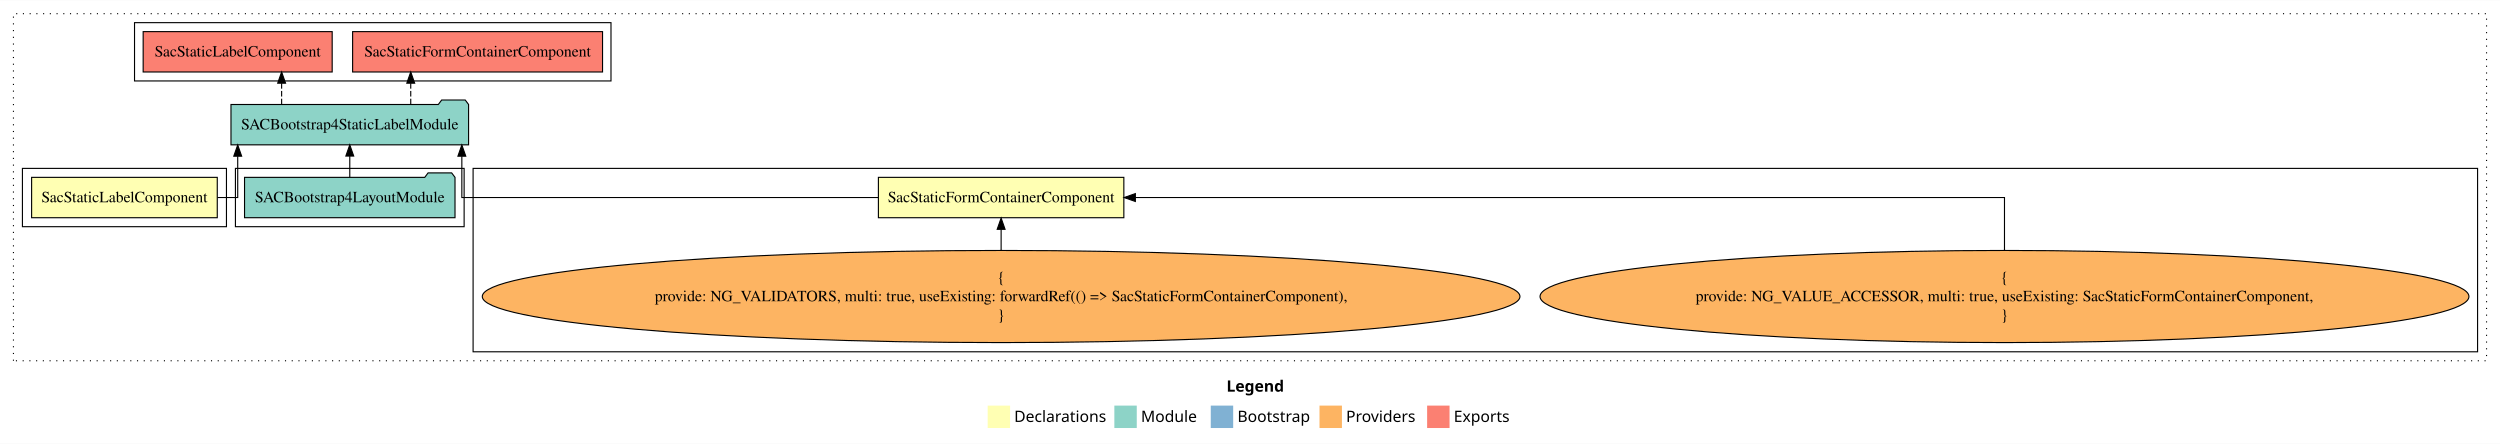
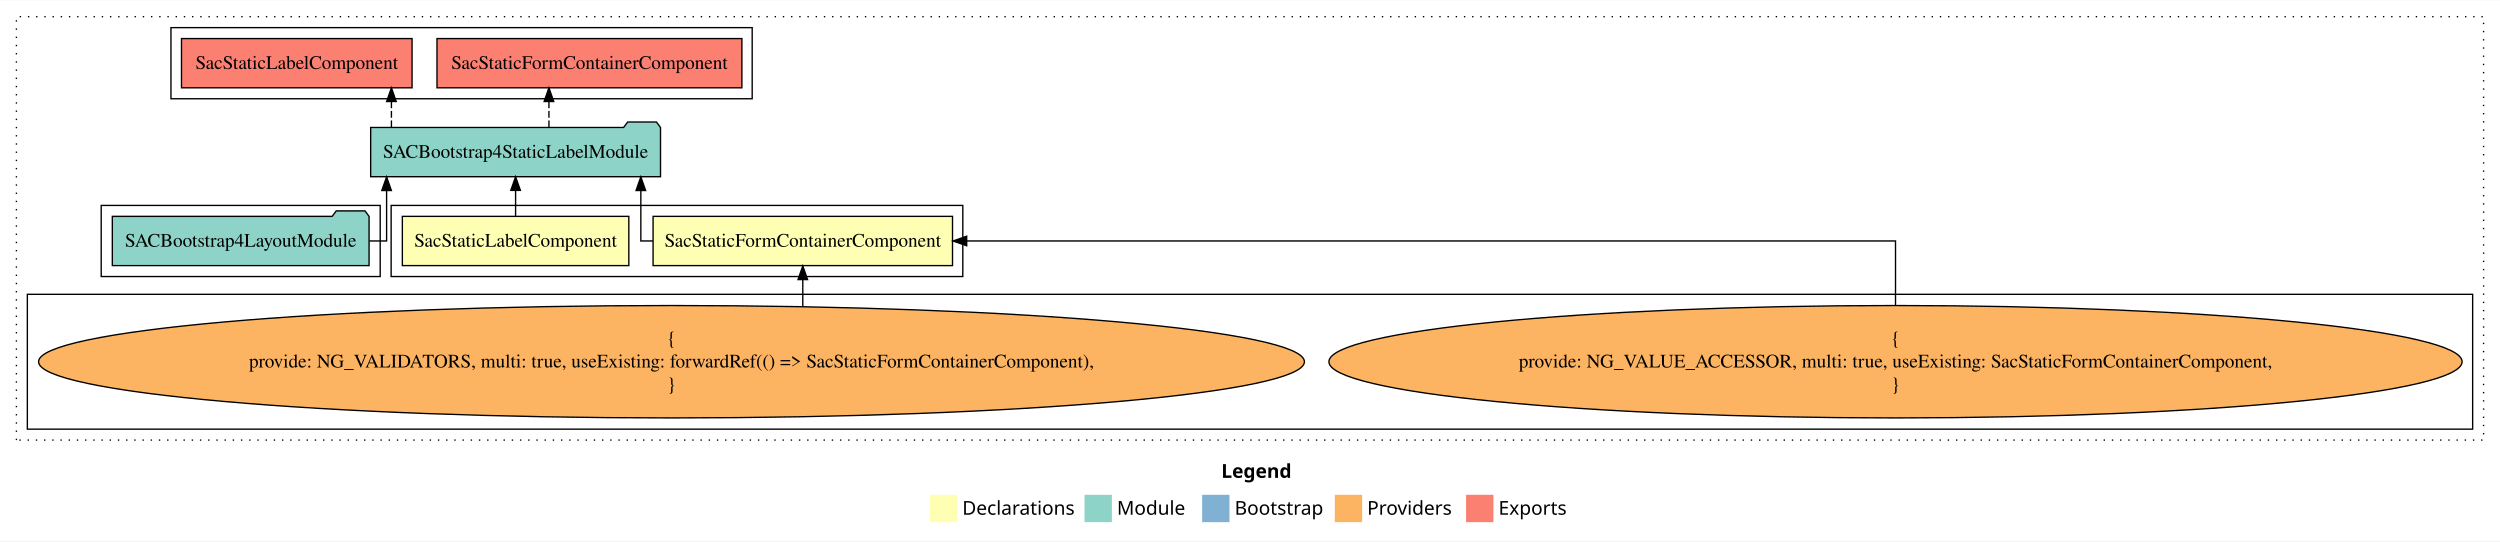
- <svg xmlns="http://www.w3.org/2000/svg" width="2230pt" height="396pt" viewBox="0.00 0.00 2230.00 395.59">
+ <svg xmlns="http://www.w3.org/2000/svg" width="1828pt" height="396pt" viewBox="0.00 0.00 1828.00 395.59">
  <g id="graph0" class="graph" transform="scale(1 1) rotate(0) translate(4 391.59)">
-     <polygon fill="white" stroke="transparent" points="-4,4 -4,-391.59 2226,-391.59 2226,4 -4,4" />
-     <text text-anchor="start" x="1090.01" y="-42.4" font-family="Times-12" font-weight="bold" font-size="14.00">Legend</text>
-     <polygon fill="#ffffb3" stroke="transparent" points="877,-10 877,-30 897,-30 897,-10 877,-10" />
-     <text text-anchor="start" x="900.63" y="-15.4" font-family="Times-12" font-size="14.00">  Declarations</text>
-     <polygon fill="#8dd3c7" stroke="transparent" points="990,-10 990,-30 1010,-30 1010,-10 990,-10" />
-     <text text-anchor="start" x="1013.73" y="-15.4" font-family="Times-12" font-size="14.00">  Module</text>
-     <polygon fill="#80b1d3" stroke="transparent" points="1076,-10 1076,-30 1096,-30 1096,-10 1076,-10" />
-     <text text-anchor="start" x="1099.78" y="-15.4" font-family="Times-12" font-size="14.00">  Bootstrap</text>
-     <polygon fill="#fdb462" stroke="transparent" points="1173,-10 1173,-30 1193,-30 1193,-10 1173,-10" />
-     <text text-anchor="start" x="1196.67" y="-15.4" font-family="Times-12" font-size="14.00">  Providers</text>
-     <polygon fill="#fb8072" stroke="transparent" points="1269,-10 1269,-30 1289,-30 1289,-10 1269,-10" />
-     <text text-anchor="start" x="1292.73" y="-15.4" font-family="Times-12" font-size="14.00">  Exports</text>
+     <polygon fill="white" stroke="transparent" points="-4,4 -4,-391.59 1824,-391.59 1824,4 -4,4" />
+     <text text-anchor="start" x="889.01" y="-42.4" font-family="Times-12" font-weight="bold" font-size="14.00">Legend</text>
+     <polygon fill="#ffffb3" stroke="transparent" points="676,-10 676,-30 696,-30 696,-10 676,-10" />
+     <text text-anchor="start" x="699.63" y="-15.4" font-family="Times-12" font-size="14.00">  Declarations</text>
+     <polygon fill="#8dd3c7" stroke="transparent" points="789,-10 789,-30 809,-30 809,-10 789,-10" />
+     <text text-anchor="start" x="812.73" y="-15.4" font-family="Times-12" font-size="14.00">  Module</text>
+     <polygon fill="#80b1d3" stroke="transparent" points="875,-10 875,-30 895,-30 895,-10 875,-10" />
+     <text text-anchor="start" x="898.78" y="-15.4" font-family="Times-12" font-size="14.00">  Bootstrap</text>
+     <polygon fill="#fdb462" stroke="transparent" points="972,-10 972,-30 992,-30 992,-10 972,-10" />
+     <text text-anchor="start" x="995.67" y="-15.4" font-family="Times-12" font-size="14.00">  Providers</text>
+     <polygon fill="#fb8072" stroke="transparent" points="1068,-10 1068,-30 1088,-30 1088,-10 1068,-10" />
+     <text text-anchor="start" x="1091.73" y="-15.4" font-family="Times-12" font-size="14.00">  Exports</text>
    <g id="clust1" class="cluster">
-       <polygon fill="none" stroke="black" stroke-dasharray="1,5" points="8,-70 8,-379.59 2214,-379.59 2214,-70 8,-70" />
+       <polygon fill="none" stroke="black" stroke-dasharray="1,5" points="8,-70 8,-379.59 1812,-379.59 1812,-70 8,-70" />
+     </g>
+     <g id="clust2" class="cluster">
+       <polygon fill="none" stroke="black" points="282,-189.59 282,-241.59 700,-241.59 700,-189.59 282,-189.59" />
    </g>
    <g id="clust3" class="cluster">
-       <polygon fill="none" stroke="black" points="418,-78 418,-241.59 2206,-241.59 2206,-78 418,-78" />
+       <polygon fill="none" stroke="black" points="16,-78 16,-176.59 1804,-176.59 1804,-78 16,-78" />
+     </g>
+     <g id="clust6" class="cluster">
+       <polygon fill="none" stroke="black" points="121,-319.59 121,-371.59 546,-371.59 546,-319.59 121,-319.59" />
    </g>
    <g id="clust5" class="cluster">
-       <polygon fill="none" stroke="black" points="206,-189.59 206,-241.59 410,-241.59 410,-189.59 206,-189.59" />
-     </g>
-     <g id="clust6" class="cluster">
-       <polygon fill="none" stroke="black" points="116,-319.59 116,-371.59 541,-371.59 541,-319.59 116,-319.59" />
-     </g>
-     <g id="clust2" class="cluster">
-       <polygon fill="none" stroke="black" points="16,-189.59 16,-241.59 198,-241.59 198,-189.59 16,-189.59" />
+       <polygon fill="none" stroke="black" points="70,-189.59 70,-241.59 274,-241.59 274,-189.59 70,-189.59" />
    </g>
    <g id="node1" class="node">
-       <polygon fill="#ffffb3" stroke="black" points="998.47,-233.59 779.53,-233.59 779.53,-197.59 998.47,-197.59 998.47,-233.59" />
-       <text text-anchor="middle" x="889" y="-211.39" font-family="Times,serif" font-size="14.00">SacStaticFormContainerComponent</text>
+       <polygon fill="#ffffb3" stroke="black" points="692.47,-233.59 473.53,-233.59 473.53,-197.59 692.47,-197.59 692.47,-233.59" />
+       <text text-anchor="middle" x="583" y="-211.39" font-family="Times,serif" font-size="14.00">SacStaticFormContainerComponent</text>
    </g>
    <g id="node3" class="node">
-       <polygon fill="#8dd3c7" stroke="black" points="413.97,-298.59 410.97,-302.59 389.97,-302.59 386.97,-298.59 202.03,-298.59 202.03,-262.59 413.97,-262.59 413.97,-298.59" />
-       <text text-anchor="middle" x="308" y="-276.39" font-family="Times,serif" font-size="14.00">SACBootstrap4StaticLabelModule</text>
+       <polygon fill="#8dd3c7" stroke="black" points="478.97,-298.59 475.97,-302.59 454.97,-302.59 451.97,-298.59 267.03,-298.59 267.03,-262.59 478.97,-262.59 478.97,-298.59" />
+       <text text-anchor="middle" x="373" y="-276.39" font-family="Times,serif" font-size="14.00">SACBootstrap4StaticLabelModule</text>
    </g>
    <g id="edge1" class="edge">
-       <path fill="none" stroke="black" d="M779.24,-215.59C637.27,-215.59 407.96,-215.59 407.96,-215.59 407.96,-215.59 407.96,-252.48 407.96,-252.48" />
-       <polygon fill="black" stroke="black" points="404.46,-252.48 407.96,-262.48 411.46,-252.48 404.46,-252.48" />
+       <path fill="none" stroke="black" d="M473.48,-215.59C467.92,-215.59 464.58,-215.59 464.58,-215.59 464.58,-215.59 464.58,-252.48 464.58,-252.48" />
+       <polygon fill="black" stroke="black" points="461.08,-252.48 464.58,-262.48 468.08,-252.48 461.08,-252.48" />
    </g>
    <g id="node2" class="node">
-       <polygon fill="#ffffb3" stroke="black" points="189.8,-233.59 24.2,-233.59 24.2,-197.59 189.8,-197.59 189.8,-233.59" />
-       <text text-anchor="middle" x="107" y="-211.39" font-family="Times,serif" font-size="14.00">SacStaticLabelComponent</text>
+       <polygon fill="#ffffb3" stroke="black" points="455.8,-233.59 290.2,-233.59 290.2,-197.59 455.8,-197.59 455.8,-233.59" />
+       <text text-anchor="middle" x="373" y="-211.39" font-family="Times,serif" font-size="14.00">SacStaticLabelComponent</text>
    </g>
    <g id="edge4" class="edge">
-       <path fill="none" stroke="black" d="M189.98,-215.59C200.7,-215.59 208.04,-215.59 208.04,-215.59 208.04,-215.59 208.04,-252.48 208.04,-252.48" />
-       <polygon fill="black" stroke="black" points="204.54,-252.48 208.04,-262.48 211.54,-252.48 204.54,-252.48" />
+       <path fill="none" stroke="black" d="M373,-233.7C373,-233.7 373,-252.58 373,-252.58" />
+       <polygon fill="black" stroke="black" points="369.5,-252.58 373,-262.58 376.5,-252.58 369.5,-252.58" />
    </g>
    <g id="node7" class="node">
-       <polygon fill="#fb8072" stroke="black" points="533.47,-363.59 310.53,-363.59 310.53,-327.59 533.47,-327.59 533.47,-363.59" />
-       <text text-anchor="middle" x="422" y="-341.39" font-family="Times,serif" font-size="14.00">SacStaticFormContainerComponent </text>
+       <polygon fill="#fb8072" stroke="black" points="538.47,-363.59 315.53,-363.59 315.53,-327.59 538.47,-327.59 538.47,-363.59" />
+       <text text-anchor="middle" x="427" y="-341.39" font-family="Times,serif" font-size="14.00">SacStaticFormContainerComponent </text>
    </g>
    <g id="edge6" class="edge">
-       <path fill="none" stroke="black" stroke-dasharray="5,2" d="M362.38,-298.7C362.38,-298.7 362.38,-317.58 362.38,-317.58" />
-       <polygon fill="black" stroke="black" points="358.88,-317.58 362.38,-327.58 365.88,-317.58 358.88,-317.58" />
+       <path fill="none" stroke="black" stroke-dasharray="5,2" d="M397.38,-298.7C397.38,-298.7 397.38,-317.58 397.38,-317.58" />
+       <polygon fill="black" stroke="black" points="393.88,-317.58 397.38,-327.58 400.88,-317.58 393.88,-317.58" />
    </g>
    <g id="node8" class="node">
-       <polygon fill="#fb8072" stroke="black" points="292.3,-363.59 123.7,-363.59 123.7,-327.59 292.3,-327.59 292.3,-363.59" />
-       <text text-anchor="middle" x="208" y="-341.39" font-family="Times,serif" font-size="14.00">SacStaticLabelComponent </text>
+       <polygon fill="#fb8072" stroke="black" points="297.3,-363.59 128.7,-363.59 128.7,-327.59 297.3,-327.59 297.3,-363.59" />
+       <text text-anchor="middle" x="213" y="-341.39" font-family="Times,serif" font-size="14.00">SacStaticLabelComponent </text>
    </g>
    <g id="edge7" class="edge">
-       <path fill="none" stroke="black" stroke-dasharray="5,2" d="M247.21,-298.7C247.21,-298.7 247.21,-317.58 247.21,-317.58" />
-       <polygon fill="black" stroke="black" points="243.71,-317.58 247.21,-327.58 250.71,-317.58 243.71,-317.58" />
+       <path fill="none" stroke="black" stroke-dasharray="5,2" d="M282.21,-298.7C282.21,-298.7 282.21,-317.58 282.21,-317.58" />
+       <polygon fill="black" stroke="black" points="278.71,-317.58 282.21,-327.58 285.71,-317.58 278.71,-317.58" />
    </g>
    <g id="node4" class="node">
-       <ellipse fill="#fdb462" stroke="black" cx="1784" cy="-127.3" rx="414.29" ry="41.09" />
-       <text text-anchor="middle" x="1784" y="-139.9" font-family="Times,serif" font-size="14.00">{</text>
-       <text text-anchor="middle" x="1784" y="-123.1" font-family="Times,serif" font-size="14.00">    provide: NG_VALUE_ACCESSOR, multi: true, useExisting: SacStaticFormContainerComponent,</text>
-       <text text-anchor="middle" x="1784" y="-106.3" font-family="Times,serif" font-size="14.00">}</text>
+       <ellipse fill="#fdb462" stroke="black" cx="1382" cy="-127.3" rx="414.29" ry="41.09" />
+       <text text-anchor="middle" x="1382" y="-139.9" font-family="Times,serif" font-size="14.00">{</text>
+       <text text-anchor="middle" x="1382" y="-123.1" font-family="Times,serif" font-size="14.00">    provide: NG_VALUE_ACCESSOR, multi: true, useExisting: SacStaticFormContainerComponent,</text>
+       <text text-anchor="middle" x="1382" y="-106.3" font-family="Times,serif" font-size="14.00">}</text>
    </g>
    <g id="edge2" class="edge">
-       <path fill="none" stroke="black" d="M1784,-168.6C1784,-191.58 1784,-215.59 1784,-215.59 1784,-215.59 1008.74,-215.59 1008.74,-215.59" />
-       <polygon fill="black" stroke="black" points="1008.74,-212.09 998.74,-215.59 1008.74,-219.09 1008.74,-212.09" />
+       <path fill="none" stroke="black" d="M1382,-168.6C1382,-191.58 1382,-215.59 1382,-215.59 1382,-215.59 702.84,-215.59 702.84,-215.59" />
+       <polygon fill="black" stroke="black" points="702.84,-212.09 692.84,-215.59 702.84,-219.09 702.84,-212.09" />
    </g>
    <g id="node5" class="node">
-       <ellipse fill="#fdb462" stroke="black" cx="889" cy="-127.3" rx="462.8" ry="41.09" />
-       <text text-anchor="middle" x="889" y="-139.9" font-family="Times,serif" font-size="14.00">{</text>
-       <text text-anchor="middle" x="889" y="-123.1" font-family="Times,serif" font-size="14.00">    provide: NG_VALIDATORS, multi: true, useExisting: forwardRef(() =&gt; SacStaticFormContainerComponent),</text>
-       <text text-anchor="middle" x="889" y="-106.3" font-family="Times,serif" font-size="14.00">}</text>
+       <ellipse fill="#fdb462" stroke="black" cx="487" cy="-127.3" rx="462.8" ry="41.09" />
+       <text text-anchor="middle" x="487" y="-139.9" font-family="Times,serif" font-size="14.00">{</text>
+       <text text-anchor="middle" x="487" y="-123.1" font-family="Times,serif" font-size="14.00">    provide: NG_VALIDATORS, multi: true, useExisting: forwardRef(() =&gt; SacStaticFormContainerComponent),</text>
+       <text text-anchor="middle" x="487" y="-106.3" font-family="Times,serif" font-size="14.00">}</text>
    </g>
    <g id="edge3" class="edge">
-       <path fill="none" stroke="black" d="M889,-168.6C889,-168.6 889,-187.26 889,-187.26" />
-       <polygon fill="black" stroke="black" points="885.5,-187.26 889,-197.26 892.5,-187.26 885.5,-187.26" />
+       <path fill="none" stroke="black" d="M583,-167.82C583,-167.82 583,-187.35 583,-187.35" />
+       <polygon fill="black" stroke="black" points="579.5,-187.35 583,-197.35 586.5,-187.35 579.5,-187.35" />
    </g>
    <g id="node6" class="node">
-       <polygon fill="#8dd3c7" stroke="black" points="401.87,-233.59 398.87,-237.59 377.87,-237.59 374.87,-233.59 214.13,-233.59 214.13,-197.59 401.87,-197.59 401.87,-233.59" />
-       <text text-anchor="middle" x="308" y="-211.39" font-family="Times,serif" font-size="14.00">SACBootstrap4LayoutModule</text>
+       <polygon fill="#8dd3c7" stroke="black" points="265.87,-233.59 262.87,-237.59 241.87,-237.59 238.87,-233.59 78.13,-233.59 78.13,-197.59 265.87,-197.59 265.87,-233.59" />
+       <text text-anchor="middle" x="172" y="-211.39" font-family="Times,serif" font-size="14.00">SACBootstrap4LayoutModule</text>
    </g>
    <g id="edge5" class="edge">
-       <path fill="none" stroke="black" d="M308,-233.7C308,-233.7 308,-252.58 308,-252.58" />
-       <polygon fill="black" stroke="black" points="304.5,-252.58 308,-262.58 311.5,-252.58 304.5,-252.58" />
+       <path fill="none" stroke="black" d="M266.03,-215.59C273.76,-215.59 278.68,-215.59 278.68,-215.59 278.68,-215.59 278.68,-252.48 278.68,-252.48" />
+       <polygon fill="black" stroke="black" points="275.18,-252.48 278.68,-262.48 282.18,-252.48 275.18,-252.48" />
    </g>
  </g>
</svg>
